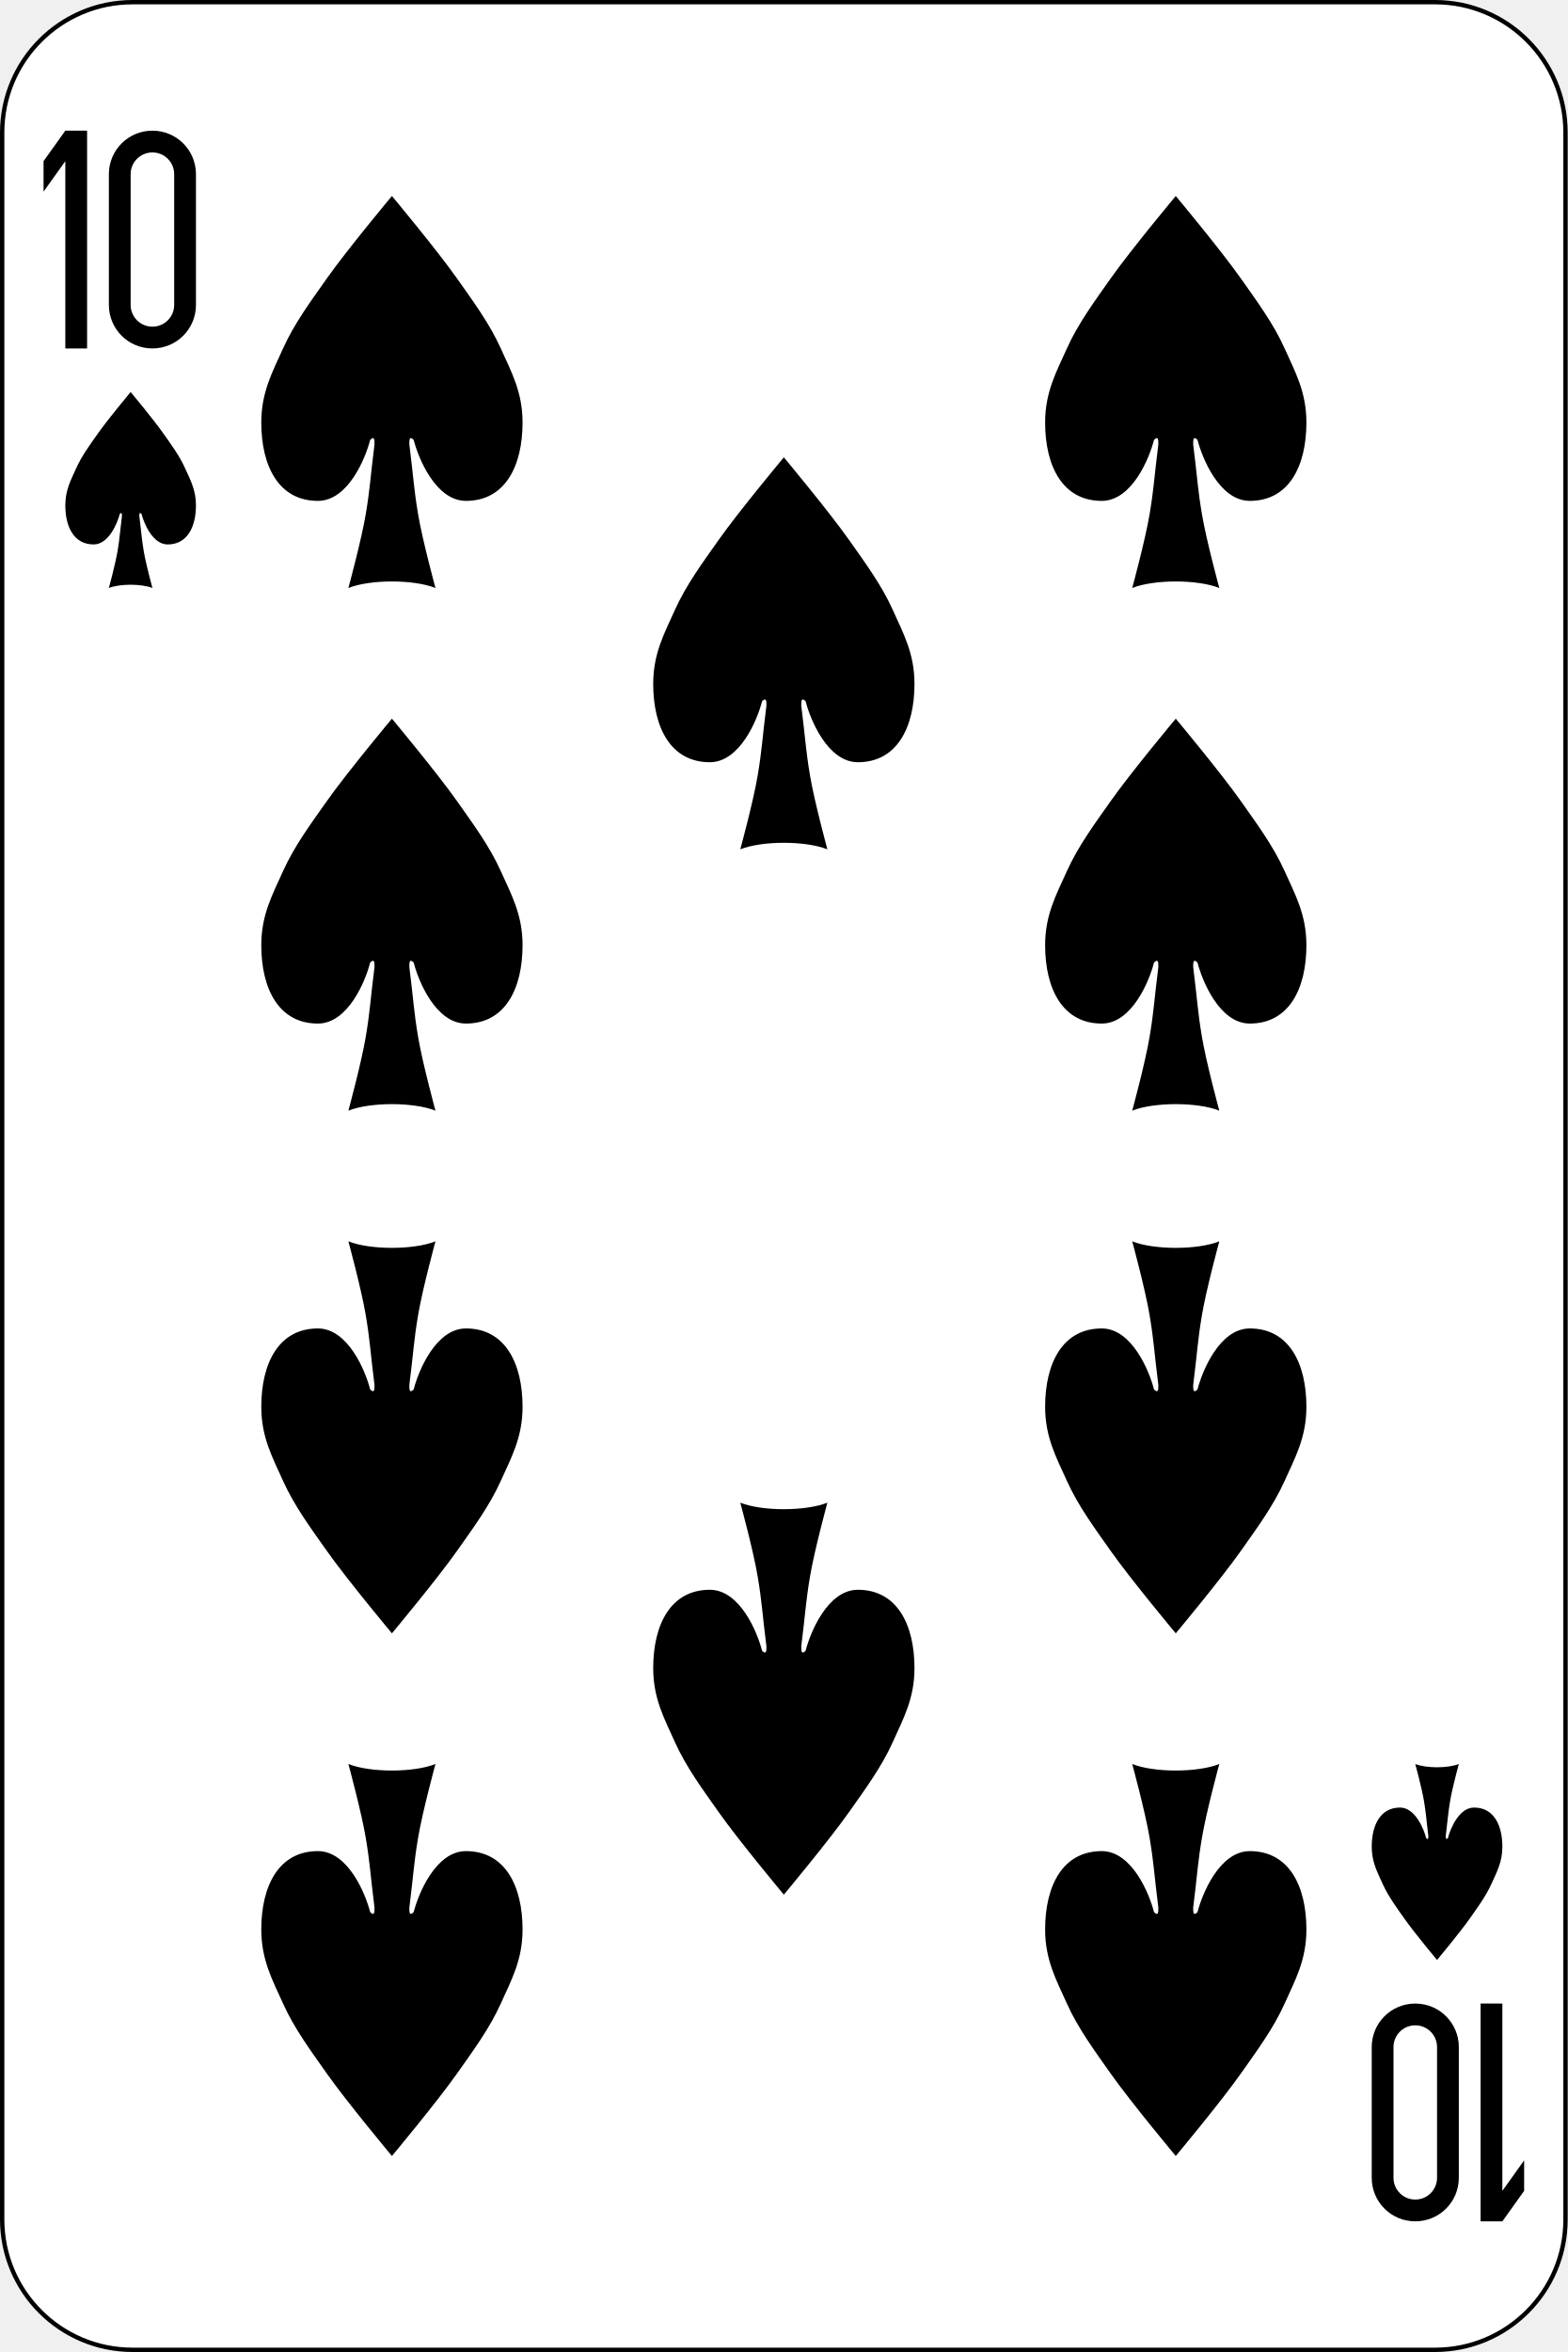
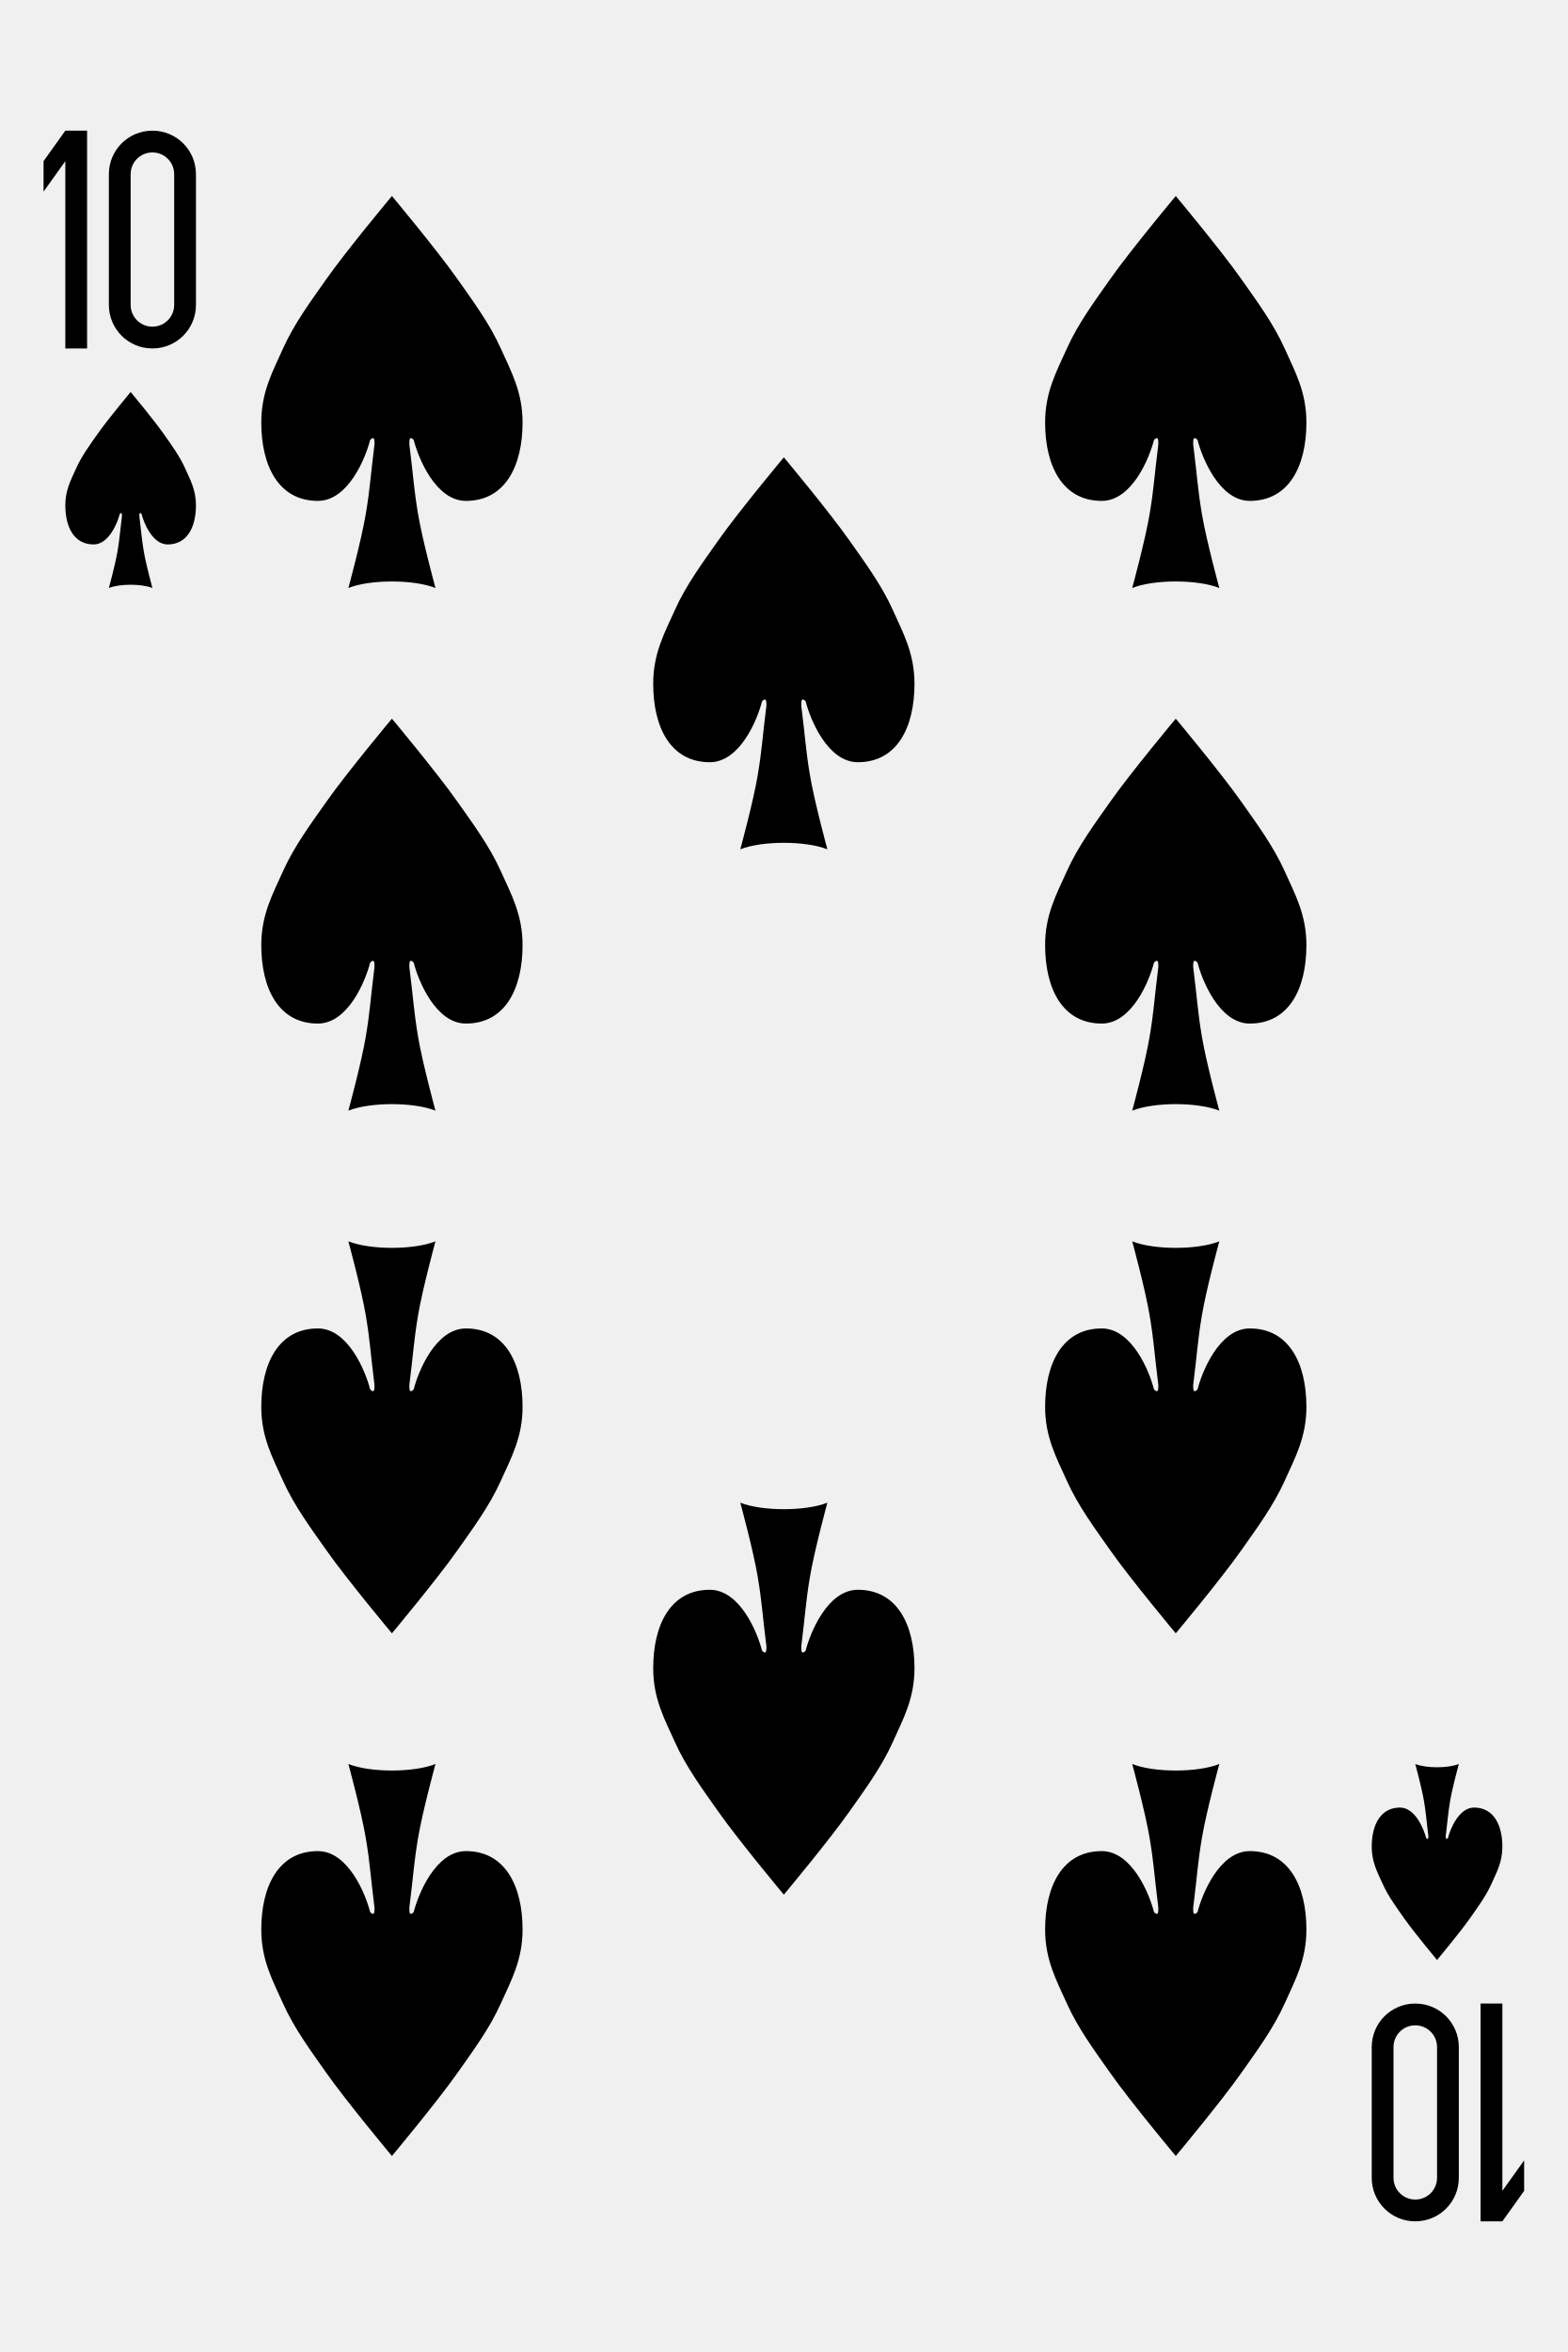
<svg xmlns="http://www.w3.org/2000/svg" width="360" height="540">
  <g transform="translate(0 -512.362)">
-     <rect width="359" height="539" x=".5" y="512.862" rx="29.944" ry="29.944" style="fill:#fff;stroke:#000;stroke-width:1" />
    <g style="fill:#000;fill-opacity:1">
      <path d="m10 80-5 7v7l5-7v43h5V80z" style="fill:#000;fill-opacity:1;stroke:none" transform="translate(5 462.362)" />
      <path d="M30 520c-5.54 0-10 4.46-10 10v30c0 5.54 4.46 10 10 10s10-4.46 10-10v-30c0-5.54-4.46-10-10-10m0 5c2.77 0 5 2.23 5 5v30c0 2.77-2.23 5-5 5s-5-2.23-5-5v-30c0-2.77 2.23-5 5-5" style="fill:#000;fill-opacity:1;stroke:none" transform="translate(5 22.362)" />
    </g>
    <g style="fill:#000;fill-opacity:1">
      <path d="m10 80-5 7v7l5-7v43h5V80z" style="fill:#000;fill-opacity:1;stroke:none" transform="matrix(-1 0 0 -1 355 1102.362)" />
      <path d="M30 520c-5.54 0-10 4.46-10 10v30c0 5.54 4.46 10 10 10s10-4.46 10-10v-30c0-5.54-4.46-10-10-10m0 5c2.77 0 5 2.23 5 5v30c0 2.77-2.23 5-5 5s-5-2.23-5-5v-30c0-2.77 2.23-5 5-5" style="fill:#000;fill-opacity:1;stroke:none" transform="matrix(-1 0 0 -1 355 1542.362)" />
    </g>
    <path d="M32.5 630.362c.5 2 2.5 7 6 7 4.5 0 6.5-4 6.5-9 0-3.5-1.29-5.806-2.5-8.5-1.289-2.868-3.19-5.429-5-8-2.323-3.299-7.5-9.5-7.5-9.5s-5.177 6.201-7.5 9.5c-1.81 2.571-3.711 5.132-5 8-1.21 2.694-2.5 5-2.5 8.5 0 5 2 9 6.5 9 3.5 0 5.5-5 6-7 .5-.5.5 0 .5.5-.5 4-.5 5-1 8s-2 8.5-2 8.5c2.5-1 7.5-1 10 0 0 0-1.5-5.5-2-8.5s-.5-4-1-8c0-.5 0-1 .5-.5m300 304c.5-2 2.5-7 6-7 4.5 0 6.5 4 6.5 9 0 3.5-1.29 5.806-2.5 8.5-1.289 2.869-3.19 5.429-5 8-2.323 3.3-7.5 9.5-7.5 9.5s-5.177-6.2-7.5-9.5c-1.81-2.571-3.711-5.131-5-8-1.21-2.694-2.5-5-2.5-8.5 0-5 2-9 6.5-9 3.5 0 5.5 5 6 7 .5.5.5 0 .5-.5-.5-4-.5-5-1-8s-2-8.5-2-8.5c2.5 1 7.5 1 10 0 0 0-1.5 5.5-2 8.5s-.5 4-1 8c0 .5 0 1 .5.5m-237.5-321c1 4 5 14 12 14 9 0 13-8 13-18 0-7-2.579-11.612-5-17-2.578-5.737-6.38-10.857-10-16-4.645-6.598-15-19-15-19s-10.355 12.402-15 19c-3.62 5.143-7.422 10.263-10 16-2.421 5.388-5 10-5 17 0 10 4 18 13 18 7 0 11-10 12-14 1-1 1 0 1 1-1 8-1 10-2 16s-4 17-4 17c5-2 15-2 20 0 0 0-3-11-4-17s-1-8-2-16c0-1 0-2 1-1m180 0c1 4 5 14 12 14 9 0 13-8 13-18 0-7-2.579-11.612-5-17-2.578-5.737-6.38-10.857-10-16-4.645-6.598-15-19-15-19s-10.355 12.402-15 19c-3.62 5.143-7.422 10.263-10 16-2.421 5.388-5 10-5 17 0 10 4 18 13 18 7 0 11-10 12-14 1-1 1 0 1 1-1 8-1 10-2 16s-4 17-4 17c5-2 15-2 20 0 0 0-3-11-4-17s-1-8-2-16c0-1 0-2 1-1m-90 60c1 4 5 14 12 14 9 0 13-8 13-18 0-7-2.579-11.612-5-17-2.578-5.737-6.38-10.857-10-16-4.645-6.598-15-19-15-19s-10.355 12.402-15 19c-3.62 5.143-7.422 10.263-10 16-2.421 5.388-5 10-5 17 0 10 4 18 13 18 7 0 11-10 12-14 1-1 1 0 1 1-1 8-1 10-2 16s-4 17-4 17c5-2 15-2 20 0 0 0-3-11-4-17s-1-8-2-16c0-1 0-2 1-1m-90 60c1 4 5 14 12 14 9 0 13-8 13-18 0-7-2.579-11.612-5-17-2.578-5.737-6.38-10.857-10-16-4.645-6.598-15-19-15-19s-10.355 12.402-15 19c-3.62 5.143-7.422 10.263-10 16-2.421 5.388-5 10-5 17 0 10 4 18 13 18 7 0 11-10 12-14 1-1 1 0 1 1-1 8-1 10-2 16s-4 17-4 17c5-2 15-2 20 0 0 0-3-11-4-17s-1-8-2-16c0-1 0-2 1-1m180 0c1 4 5 14 12 14 9 0 13-8 13-18 0-7-2.579-11.612-5-17-2.578-5.737-6.38-10.857-10-16-4.645-6.598-15-19-15-19s-10.355 12.402-15 19c-3.62 5.143-7.422 10.263-10 16-2.421 5.388-5 10-5 17 0 10 4 18 13 18 7 0 11-10 12-14 1-1 1 0 1 1-1 8-1 10-2 16s-4 17-4 17c5-2 15-2 20 0 0 0-3-11-4-17s-1-8-2-16c0-1 0-2 1-1m-180 98c1-4 5-14 12-14 9 0 13 8 13 18 0 7-2.579 11.612-5 17-2.578 5.737-6.38 10.858-10 16-4.645 6.598-15 19-15 19s-10.355-12.402-15-19c-3.62-5.142-7.422-10.263-10-16-2.421-5.388-5-10-5-17 0-10 4-18 13-18 7 0 11 10 12 14 1 1 1 0 1-1-1-8-1-10-2-16s-4-17-4-17c5 2 15 2 20 0 0 0-3 11-4 17s-1 8-2 16c0 1 0 2 1 1m180 0c1-4 5-14 12-14 9 0 13 8 13 18 0 7-2.579 11.612-5 17-2.578 5.737-6.38 10.858-10 16-4.645 6.598-15 19-15 19s-10.355-12.402-15-19c-3.62-5.142-7.422-10.263-10-16-2.421-5.388-5-10-5-17 0-10 4-18 13-18 7 0 11 10 12 14 1 1 1 0 1-1-1-8-1-10-2-16s-4-17-4-17c5 2 15 2 20 0 0 0-3 11-4 17s-1 8-2 16c0 1 0 2 1 1m-90 60c1-4 5-14 12-14 9 0 13 8 13 18 0 7-2.579 11.612-5 17-2.578 5.737-6.38 10.858-10 16-4.645 6.598-15 19-15 19s-10.355-12.402-15-19c-3.62-5.142-7.422-10.263-10-16-2.421-5.388-5-10-5-17 0-10 4-18 13-18 7 0 11 10 12 14 1 1 1 0 1-1-1-8-1-10-2-16s-4-17-4-17c5 2 15 2 20 0 0 0-3 11-4 17s-1 8-2 16c0 1 0 2 1 1m-90 60c1-4 5-14 12-14 9 0 13 8 13 18 0 7-2.579 11.612-5 17-2.578 5.737-6.38 10.858-10 16-4.645 6.598-15 19-15 19s-10.355-12.402-15-19c-3.62-5.142-7.422-10.263-10-16-2.421-5.388-5-10-5-17 0-10 4-18 13-18 7 0 11 10 12 14 1 1 1 0 1-1-1-8-1-10-2-16s-4-17-4-17c5 2 15 2 20 0 0 0-3 11-4 17s-1 8-2 16c0 1 0 2 1 1m180 0c1-4 5-14 12-14 9 0 13 8 13 18 0 7-2.579 11.612-5 17-2.578 5.737-6.38 10.858-10 16-4.645 6.598-15 19-15 19s-10.355-12.402-15-19c-3.62-5.142-7.422-10.263-10-16-2.421-5.388-5-10-5-17 0-10 4-18 13-18 7 0 11 10 12 14 1 1 1 0 1-1-1-8-1-10-2-16s-4-17-4-17c5 2 15 2 20 0 0 0-3 11-4 17s-1 8-2 16c0 1 0 2 1 1" style="fill:#000;fill-opacity:1;stroke:none" />
  </g>
</svg>
